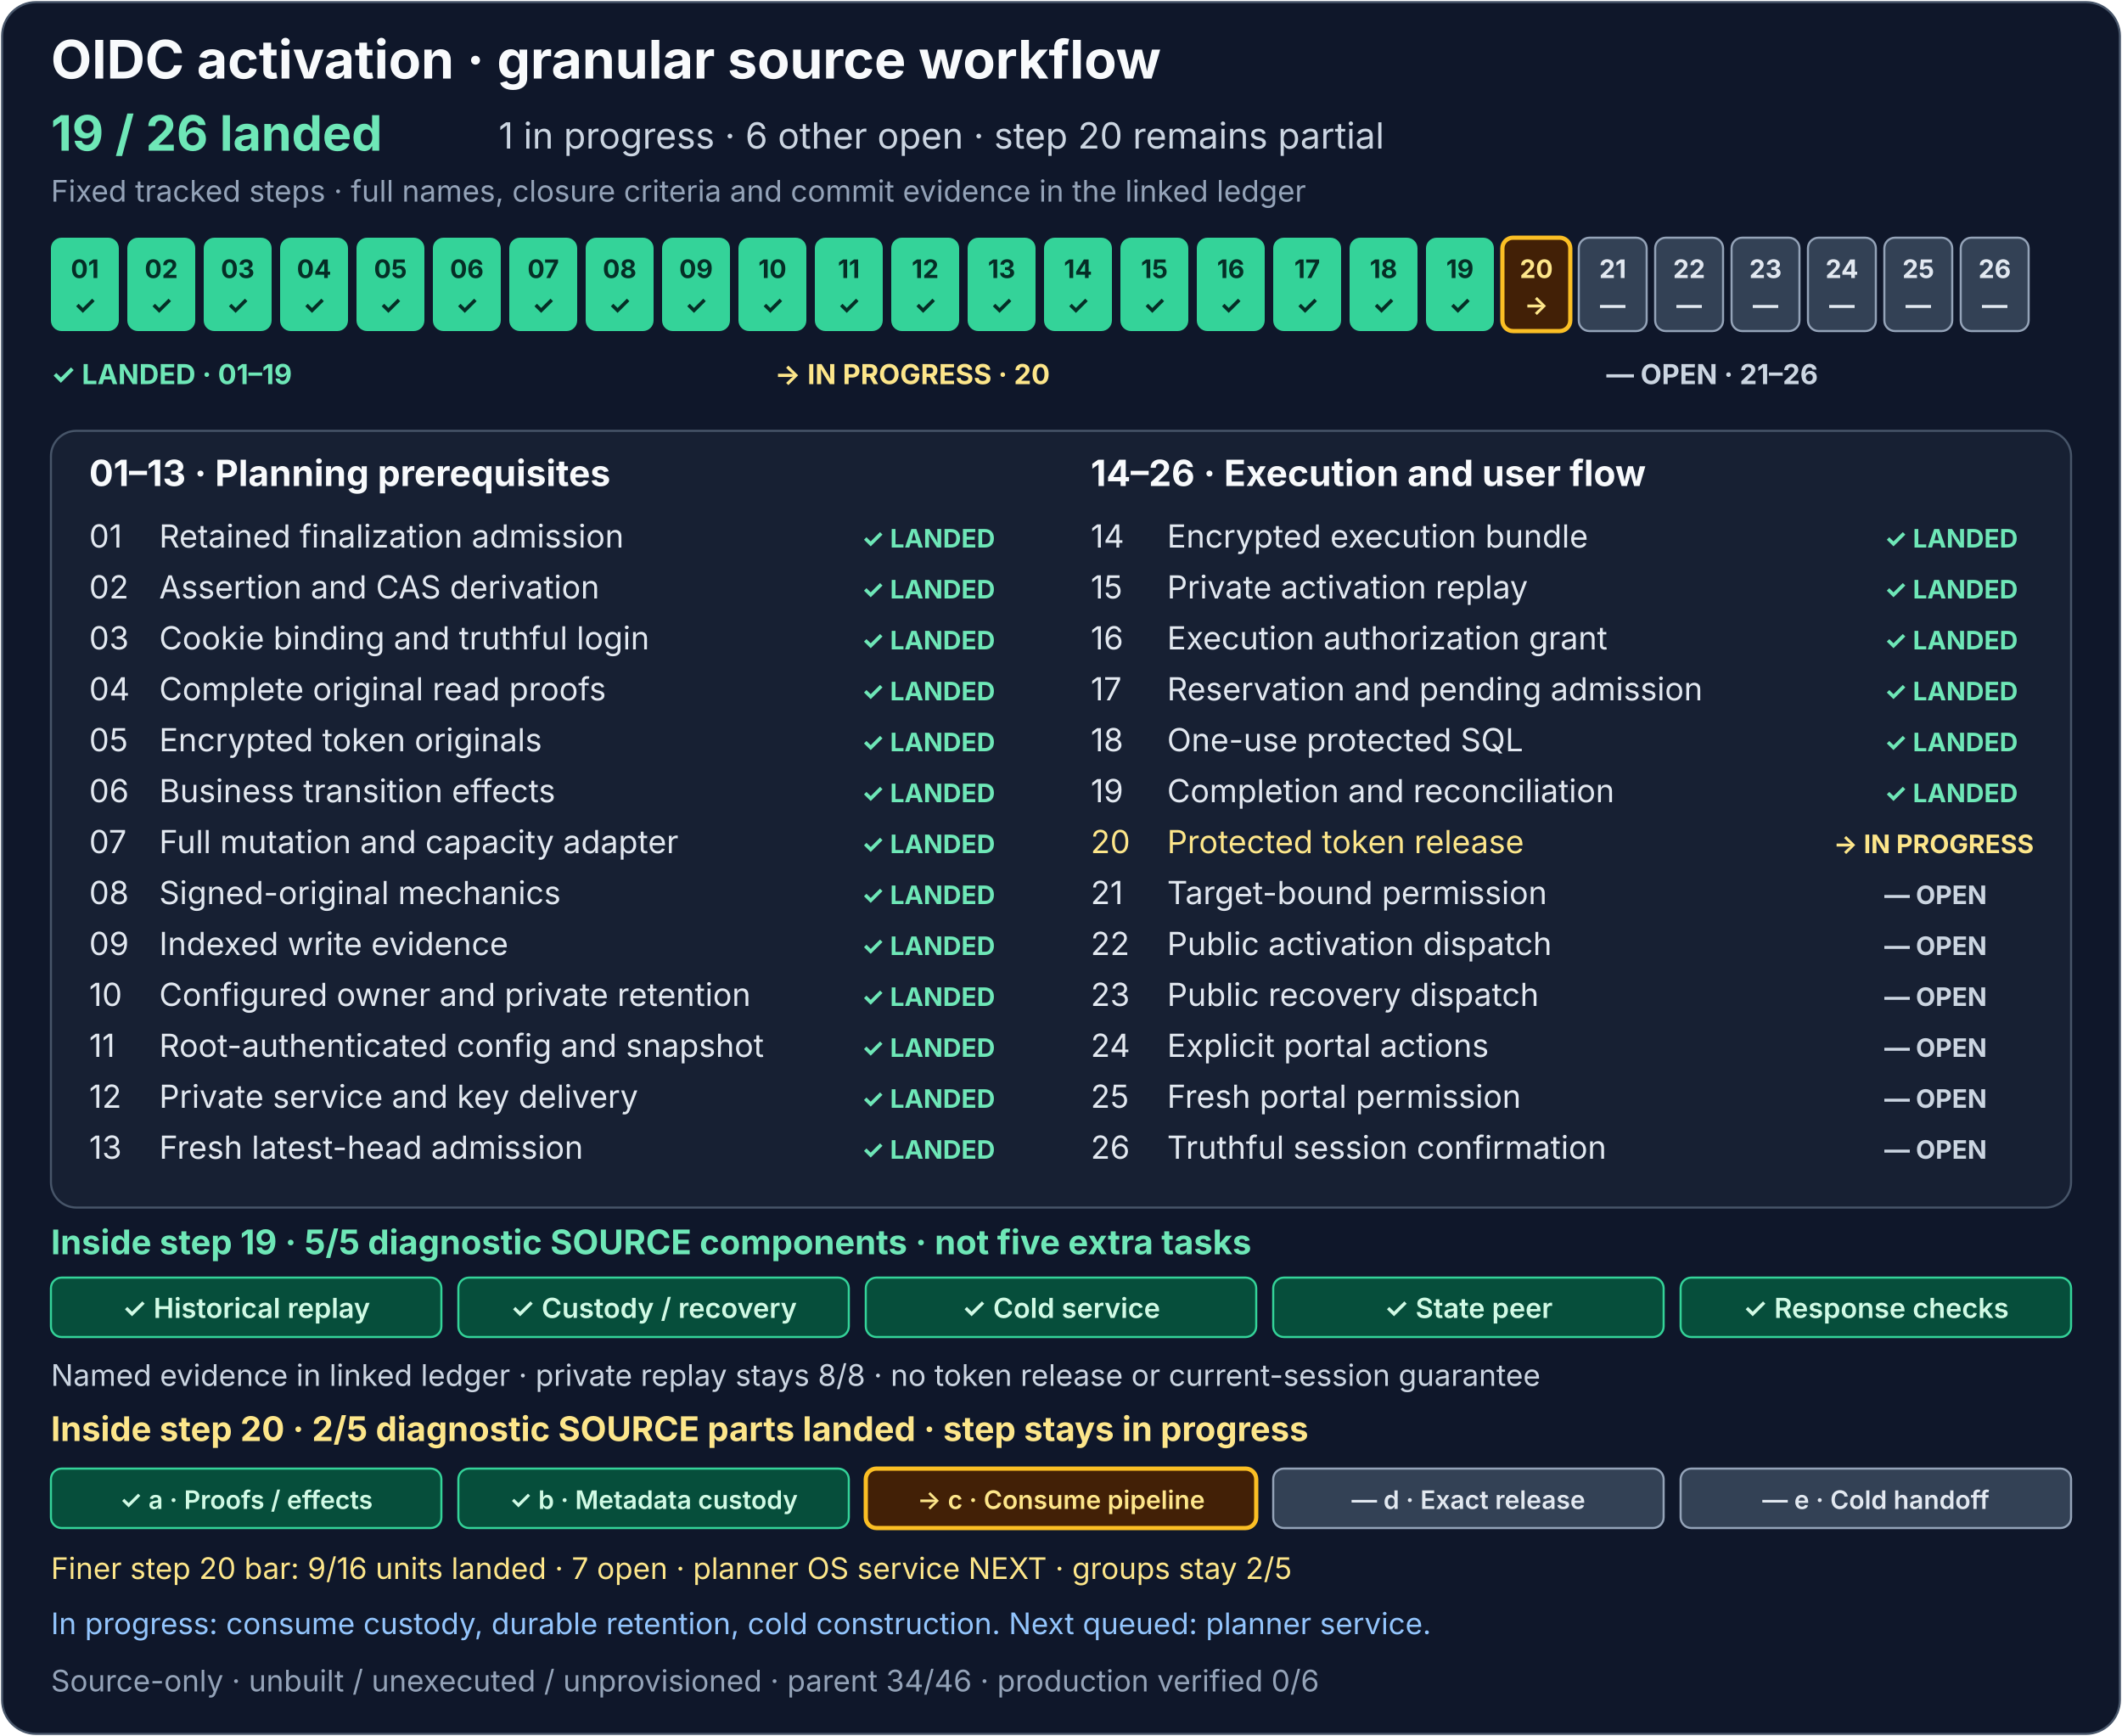
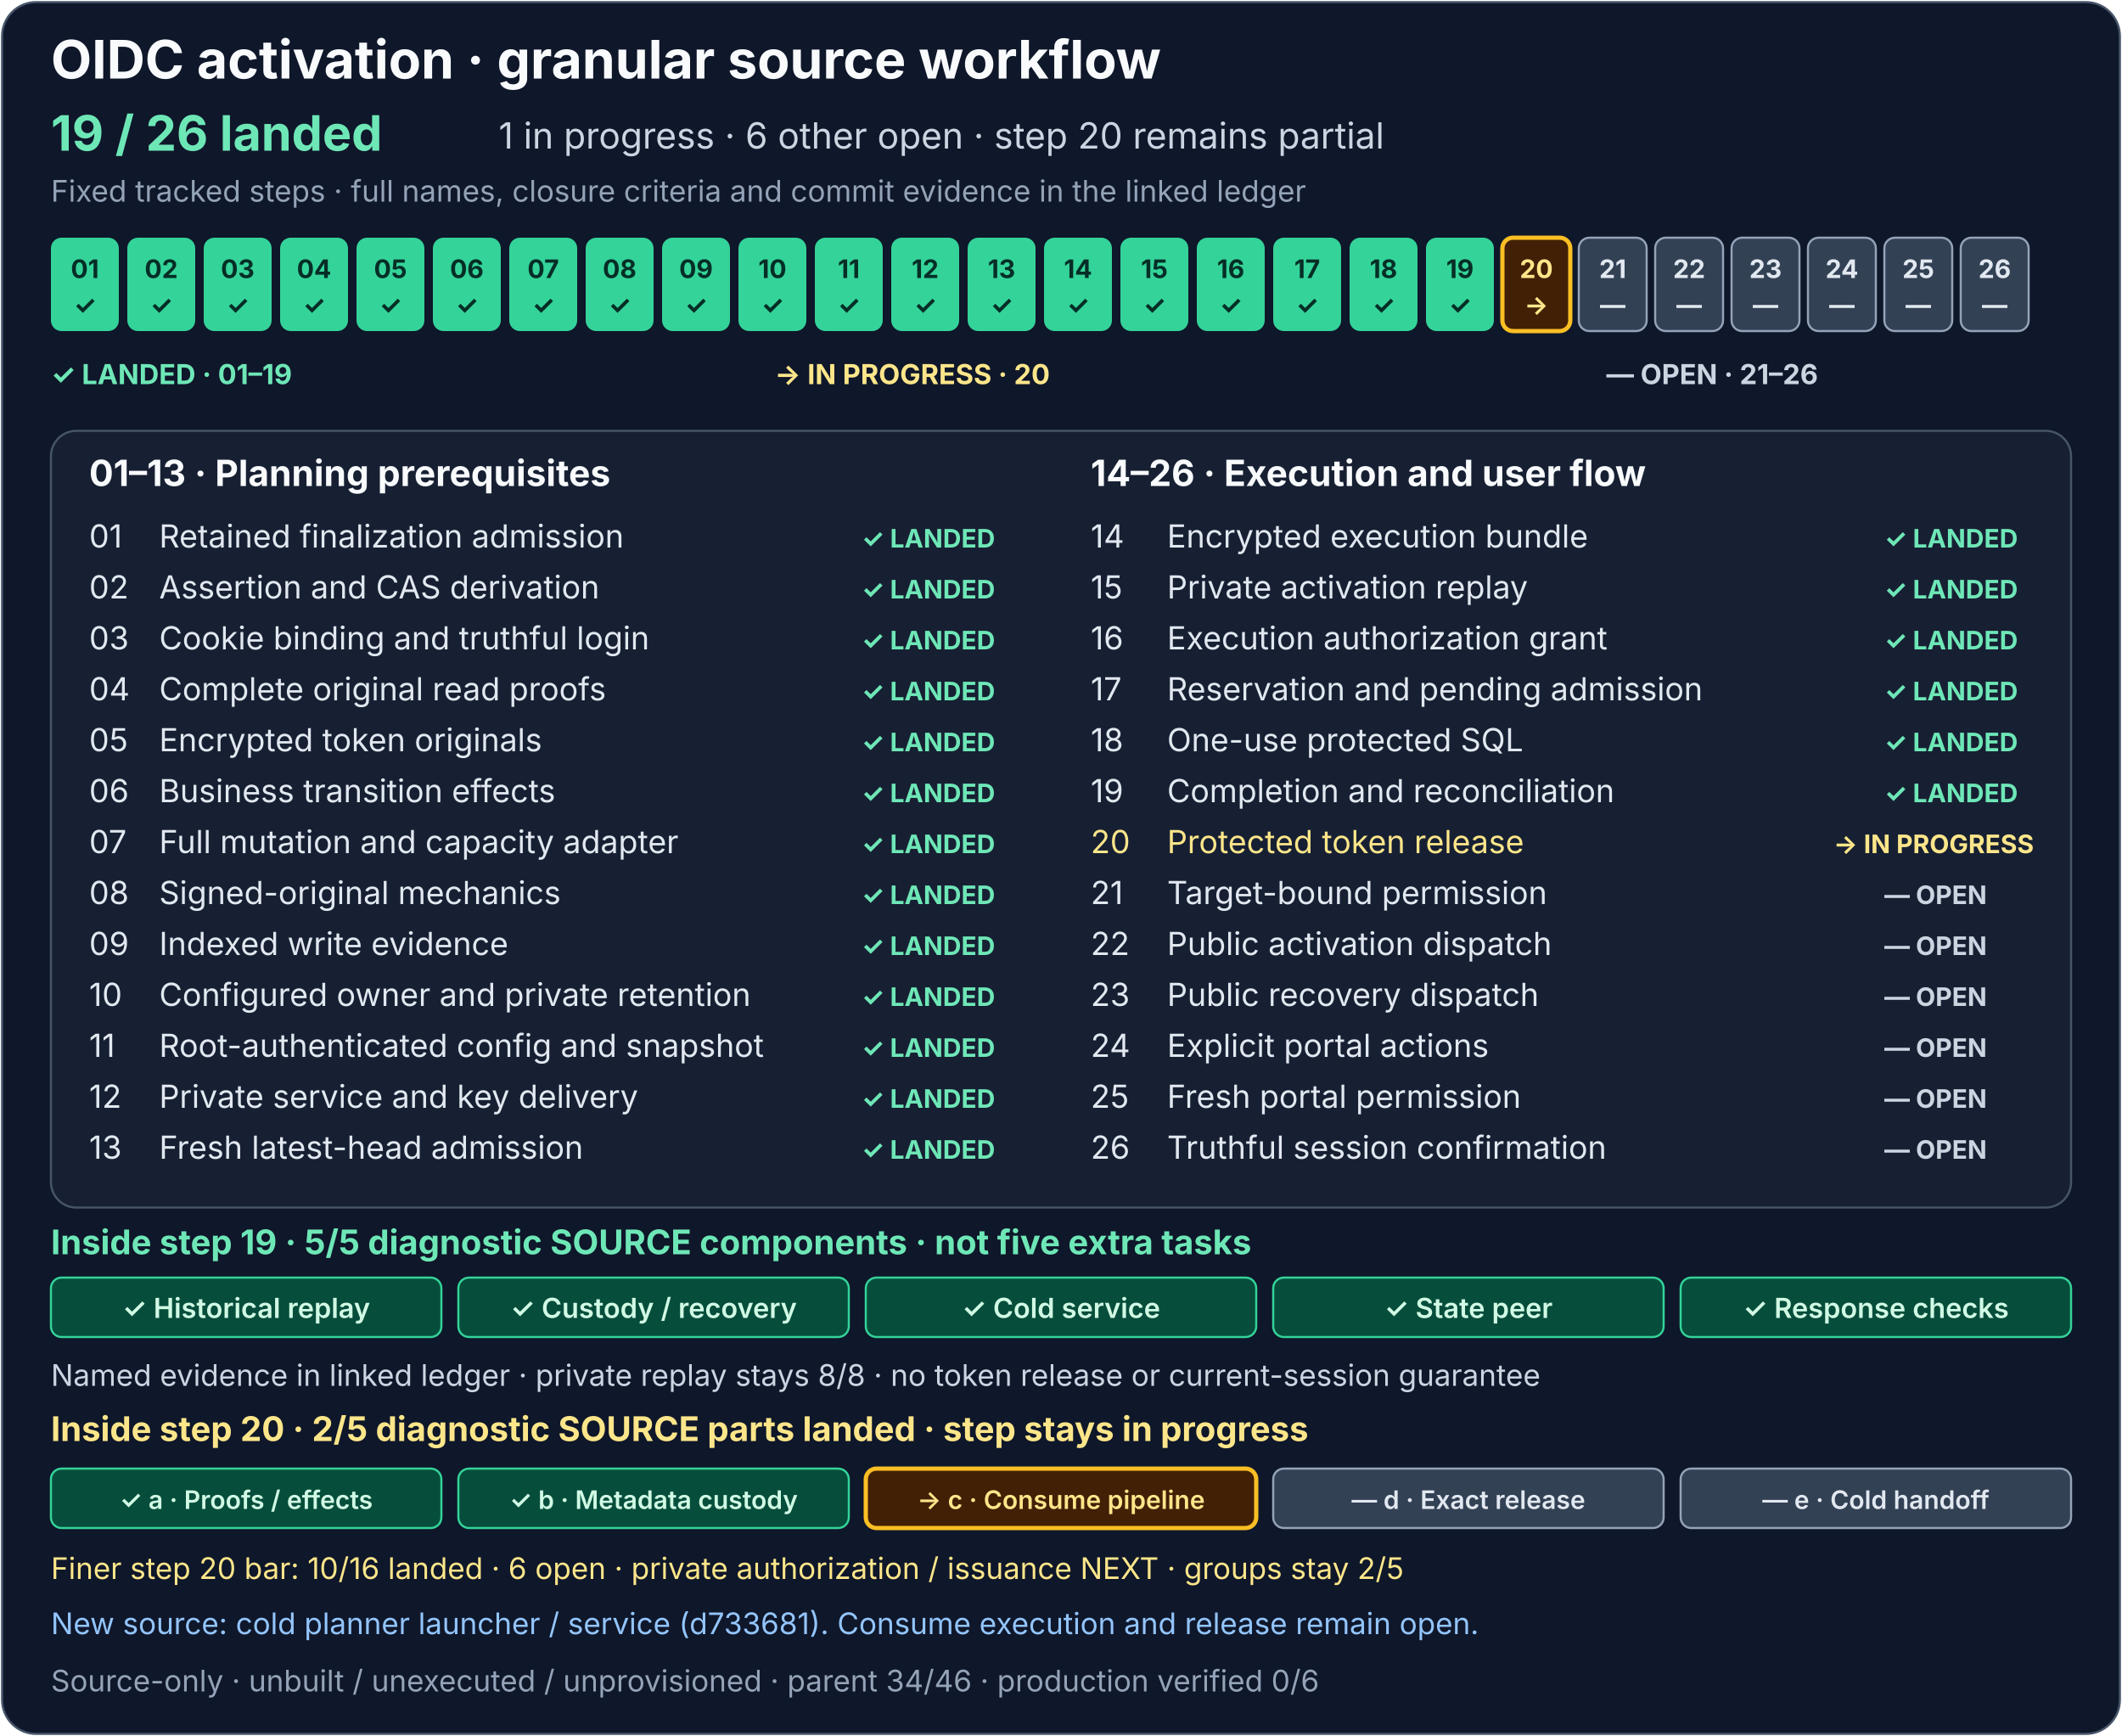
<svg xmlns="http://www.w3.org/2000/svg" width="1000" height="818" viewBox="0 0 1000 818" role="img" aria-labelledby="activation-title activation-description">
  <rect x="1" y="1" width="998" height="816" rx="16" fill="#0f172a" stroke="#475569" />
  <g font-family="system-ui, -apple-system, Segoe UI, sans-serif">
    <text x="24" y="37" fill="#f8fafc" font-size="25" font-weight="700">OIDC activation · granular source workflow</text>
    <text x="24" y="71" fill="#6ee7b7" font-size="23" font-weight="700">19 / 26 landed</text>
    <text x="235" y="70" fill="#cbd5e1" font-size="17">1 in progress · 6 other open · step 20 remains partial</text>
    <text x="24" y="95" fill="#94a3b8" font-size="14">Fixed tracked steps · full names, closure criteria and commit evidence in the linked ledger</text>
    <g font-size="12" font-weight="700" text-anchor="middle">
      <g fill="#34d399">
        <rect x="24" y="112" width="32" height="44" rx="5" />
        <rect x="60" y="112" width="32" height="44" rx="5" />
        <rect x="96" y="112" width="32" height="44" rx="5" />
        <rect x="132" y="112" width="32" height="44" rx="5" />
        <rect x="168" y="112" width="32" height="44" rx="5" />
        <rect x="204" y="112" width="32" height="44" rx="5" />
        <rect x="240" y="112" width="32" height="44" rx="5" />
        <rect x="276" y="112" width="32" height="44" rx="5" />
        <rect x="312" y="112" width="32" height="44" rx="5" />
        <rect x="348" y="112" width="32" height="44" rx="5" />
        <rect x="384" y="112" width="32" height="44" rx="5" />
        <rect x="420" y="112" width="32" height="44" rx="5" />
        <rect x="456" y="112" width="32" height="44" rx="5" />
        <rect x="492" y="112" width="32" height="44" rx="5" />
      </g>
      <rect x="528" y="112" width="32" height="44" rx="5" fill="#34d399" />
      <g fill="#334155" stroke="#94a3b8">
        <rect x="564" y="112" width="32" height="44" rx="5" fill="#34d399" stroke="none" />
        <rect x="600" y="112" width="32" height="44" rx="5" fill="#34d399" stroke="none" />
        <rect x="636" y="112" width="32" height="44" rx="5" fill="#34d399" stroke="none" />
        <rect x="672" y="112" width="32" height="44" rx="5" fill="#34d399" stroke="none" />
        <rect x="708" y="112" width="32" height="44" rx="5" fill="#422006" stroke="#fbbf24" stroke-width="2" />
        <rect x="744" y="112" width="32" height="44" rx="5" />
        <rect x="780" y="112" width="32" height="44" rx="5" />
        <rect x="816" y="112" width="32" height="44" rx="5" />
        <rect x="852" y="112" width="32" height="44" rx="5" />
        <rect x="888" y="112" width="32" height="44" rx="5" />
        <rect x="924" y="112" width="32" height="44" rx="5" />
      </g>
      <g fill="#052e26">
        <text x="40" y="131">01</text>
        <text x="76" y="131">02</text>
        <text x="112" y="131">03</text>
        <text x="148" y="131">04</text>
        <text x="184" y="131">05</text>
        <text x="220" y="131">06</text>
        <text x="256" y="131">07</text>
        <text x="292" y="131">08</text>
        <text x="328" y="131">09</text>
        <text x="364" y="131">10</text>
        <text x="400" y="131">11</text>
        <text x="436" y="131">12</text>
        <text x="472" y="131">13</text>
        <text x="508" y="131">14</text>
        <text x="40" y="148">✓</text>
        <text x="76" y="148">✓</text>
        <text x="112" y="148">✓</text>
        <text x="148" y="148">✓</text>
        <text x="184" y="148">✓</text>
        <text x="220" y="148">✓</text>
        <text x="256" y="148">✓</text>
        <text x="292" y="148">✓</text>
        <text x="328" y="148">✓</text>
        <text x="364" y="148">✓</text>
        <text x="400" y="148">✓</text>
        <text x="436" y="148">✓</text>
        <text x="472" y="148">✓</text>
        <text x="508" y="148">✓</text>
      </g>
      <g fill="#052e26">
        <text x="544" y="131">15</text>
        <text x="544" y="148">✓</text>
      </g>
      <g fill="#e2e8f0">
        <text x="580" y="131" fill="#052e26">16</text>
        <text x="616" y="131" fill="#052e26">17</text>
        <text x="652" y="131" fill="#052e26">18</text>
        <text x="688" y="131" fill="#052e26">19</text>
        <text x="724" y="131" fill="#fde68a">20</text>
        <text x="760" y="131">21</text>
        <text x="796" y="131">22</text>
        <text x="832" y="131">23</text>
        <text x="868" y="131">24</text>
        <text x="904" y="131">25</text>
        <text x="940" y="131">26</text>
        <text x="580" y="148" fill="#052e26">✓</text>
        <text x="616" y="148" fill="#052e26">✓</text>
        <text x="652" y="148" fill="#052e26">✓</text>
        <text x="688" y="148" fill="#052e26">✓</text>
        <text x="724" y="148" fill="#fde68a">→</text>
        <text x="760" y="148">—</text>
        <text x="796" y="148">—</text>
        <text x="832" y="148">—</text>
        <text x="868" y="148">—</text>
        <text x="904" y="148">—</text>
        <text x="940" y="148">—</text>
      </g>
    </g>
    <g font-size="13" font-weight="700">
      <text x="24" y="181" fill="#6ee7b7">✓ LANDED · 01–19</text>
      <text x="365" y="181" fill="#fde68a">→ IN PROGRESS · 20</text>
      <text x="757" y="181" fill="#cbd5e1">— OPEN · 21–26</text>
    </g>
    <rect x="24" y="203" width="952" height="366" rx="12" fill="#172033" stroke="#475569" />
    <text x="42" y="229" fill="#f8fafc" font-size="17" font-weight="700">01–13 · Planning prerequisites</text>
    <text x="514" y="229" fill="#f8fafc" font-size="17" font-weight="700">14–26 · Execution and user flow</text>
    <g font-size="15" fill="#e2e8f0">
      <text x="42" y="258">01</text>
      <text x="75" y="258">Retained finalization admission</text>
      <text x="42" y="282">02</text>
      <text x="75" y="282">Assertion and CAS derivation</text>
      <text x="42" y="306">03</text>
      <text x="75" y="306">Cookie binding and truthful login</text>
      <text x="42" y="330">04</text>
      <text x="75" y="330">Complete original read proofs</text>
      <text x="42" y="354">05</text>
      <text x="75" y="354">Encrypted token originals</text>
      <text x="42" y="378">06</text>
      <text x="75" y="378">Business transition effects</text>
      <text x="42" y="402">07</text>
      <text x="75" y="402">Full mutation and capacity adapter</text>
      <text x="42" y="426">08</text>
      <text x="75" y="426">Signed-original mechanics</text>
      <text x="42" y="450">09</text>
      <text x="75" y="450">Indexed write evidence</text>
      <text x="42" y="474">10</text>
      <text x="75" y="474">Configured owner and private retention</text>
      <text x="42" y="498">11</text>
      <text x="75" y="498">Root-authenticated config and snapshot</text>
      <text x="42" y="522">12</text>
      <text x="75" y="522">Private service and key delivery</text>
      <text x="42" y="546">13</text>
      <text x="75" y="546">Fresh latest-head admission</text>
      <text x="514" y="258">14</text>
      <text x="550" y="258">Encrypted execution bundle</text>
      <text x="514" y="282">15</text>
      <text x="550" y="282">Private activation replay</text>
      <text x="514" y="306">16</text>
      <text x="550" y="306">Execution authorization grant</text>
      <text x="514" y="330">17</text>
      <text x="550" y="330">Reservation and pending admission</text>
      <text x="514" y="354">18</text>
      <text x="550" y="354">One-use protected SQL</text>
      <text x="514" y="378">19</text>
      <text x="550" y="378">Completion and reconciliation</text>
      <text x="514" y="402" fill="#fde68a">20</text>
      <text x="550" y="402" fill="#fde68a">Protected token release</text>
      <text x="514" y="426">21</text>
      <text x="550" y="426">Target-bound permission</text>
      <text x="514" y="450">22</text>
      <text x="550" y="450">Public activation dispatch</text>
      <text x="514" y="474">23</text>
      <text x="550" y="474">Public recovery dispatch</text>
      <text x="514" y="498">24</text>
      <text x="550" y="498">Explicit portal actions</text>
      <text x="514" y="522">25</text>
      <text x="550" y="522">Fresh portal permission</text>
      <text x="514" y="546">26</text>
      <text x="550" y="546">Truthful session confirmation</text>
    </g>
    <g font-size="12" font-weight="700" fill="#6ee7b7">
      <text x="406" y="258">✓ LANDED</text>
      <text x="406" y="282">✓ LANDED</text>
      <text x="406" y="306">✓ LANDED</text>
      <text x="406" y="330">✓ LANDED</text>
      <text x="406" y="354">✓ LANDED</text>
      <text x="406" y="378">✓ LANDED</text>
      <text x="406" y="402">✓ LANDED</text>
      <text x="406" y="426">✓ LANDED</text>
      <text x="406" y="450">✓ LANDED</text>
      <text x="406" y="474">✓ LANDED</text>
      <text x="406" y="498">✓ LANDED</text>
      <text x="406" y="522">✓ LANDED</text>
      <text x="406" y="546">✓ LANDED</text>
      <text x="888" y="258">✓ LANDED</text>
      <text x="888" y="282">✓ LANDED</text>
      <text x="888" y="306">✓ LANDED</text>
      <text x="888" y="330">✓ LANDED</text>
      <text x="888" y="354">✓ LANDED</text>
      <text x="888" y="378">✓ LANDED</text>
      <text x="864" y="402" fill="#fde68a">→ IN PROGRESS</text>
      <text x="888" y="426" fill="#cbd5e1">— OPEN</text>
      <text x="888" y="450" fill="#cbd5e1">— OPEN</text>
      <text x="888" y="474" fill="#cbd5e1">— OPEN</text>
      <text x="888" y="498" fill="#cbd5e1">— OPEN</text>
      <text x="888" y="522" fill="#cbd5e1">— OPEN</text>
      <text x="888" y="546" fill="#cbd5e1">— OPEN</text>
    </g>
    <text x="24" y="591" fill="#6ee7b7" font-size="16" font-weight="700">Inside step 19 · 5/5 diagnostic SOURCE components · not five extra tasks</text>
    <g fill="#064e3b" stroke="#34d399">
      <rect x="24" y="602" width="184" height="28" rx="5" />
      <rect x="216" y="602" width="184" height="28" rx="5" />
      <rect x="408" y="602" width="184" height="28" rx="5" />
      <rect x="600" y="602" width="184" height="28" rx="5" />
      <rect x="792" y="602" width="184" height="28" rx="5" />
    </g>
    <g fill="#d1fae5" font-size="13" font-weight="600" text-anchor="middle">
      <text x="116" y="621">✓ Historical replay</text>
      <text x="308" y="621">✓ Custody / recovery</text>
      <text x="500" y="621">✓ Cold service</text>
      <text x="692" y="621">✓ State peer</text>
      <text x="884" y="621">✓ Response checks</text>
    </g>
    <text x="24" y="653" fill="#cbd5e1" font-size="14">Named evidence in linked ledger · private replay stays 8/8 · no token release or current-session guarantee</text>
    <text x="24" y="679" fill="#fde68a" font-size="16" font-weight="700">Inside step 20 · 2/5 diagnostic SOURCE parts landed · step stays in progress</text>
    <g>
      <rect x="24" y="692" width="184" height="28" rx="5" fill="#064e3b" stroke="#34d399" />
      <rect x="216" y="692" width="184" height="28" rx="5" fill="#064e3b" stroke="#34d399" />
      <rect x="408" y="692" width="184" height="28" rx="5" fill="#422006" stroke="#fbbf24" stroke-width="2" />
      <rect x="600" y="692" width="184" height="28" rx="5" fill="#334155" stroke="#94a3b8" />
      <rect x="792" y="692" width="184" height="28" rx="5" fill="#334155" stroke="#94a3b8" />
    </g>
    <g font-size="12" font-weight="600" text-anchor="middle">
      <text x="116" y="711" fill="#d1fae5">✓ a · Proofs / effects</text>
      <text x="308" y="711" fill="#d1fae5">✓ b · Metadata custody</text>
      <text x="500" y="711" fill="#fde68a">→ c · Consume pipeline</text>
      <text x="692" y="711" fill="#e2e8f0">— d · Exact release</text>
      <text x="884" y="711" fill="#e2e8f0">— e · Cold handoff</text>
    </g>
-     <text x="24" y="744" fill="#fde68a" font-size="14">Finer step 20 bar: 9/16 units landed · 7 open · planner OS service NEXT · groups stay 2/5</text>
-     <text x="24" y="770" fill="#93c5fd" font-size="14">In progress: consume custody, durable retention, cold construction. Next queued: planner service.</text>
+     <text x="24" y="744" fill="#fde68a" font-size="14">Finer step 20 bar: 10/16 landed · 6 open · private authorization / issuance NEXT · groups stay 2/5</text>
+     <text x="24" y="770" fill="#93c5fd" font-size="14">New source: cold planner launcher / service (d733681). Consume execution and release remain open.</text>
    <text x="24" y="797" fill="#94a3b8" font-size="14">Source-only · unbuilt / unexecuted / unprovisioned · parent 34/46 · production verified 0/6</text>
  </g>
</svg>
